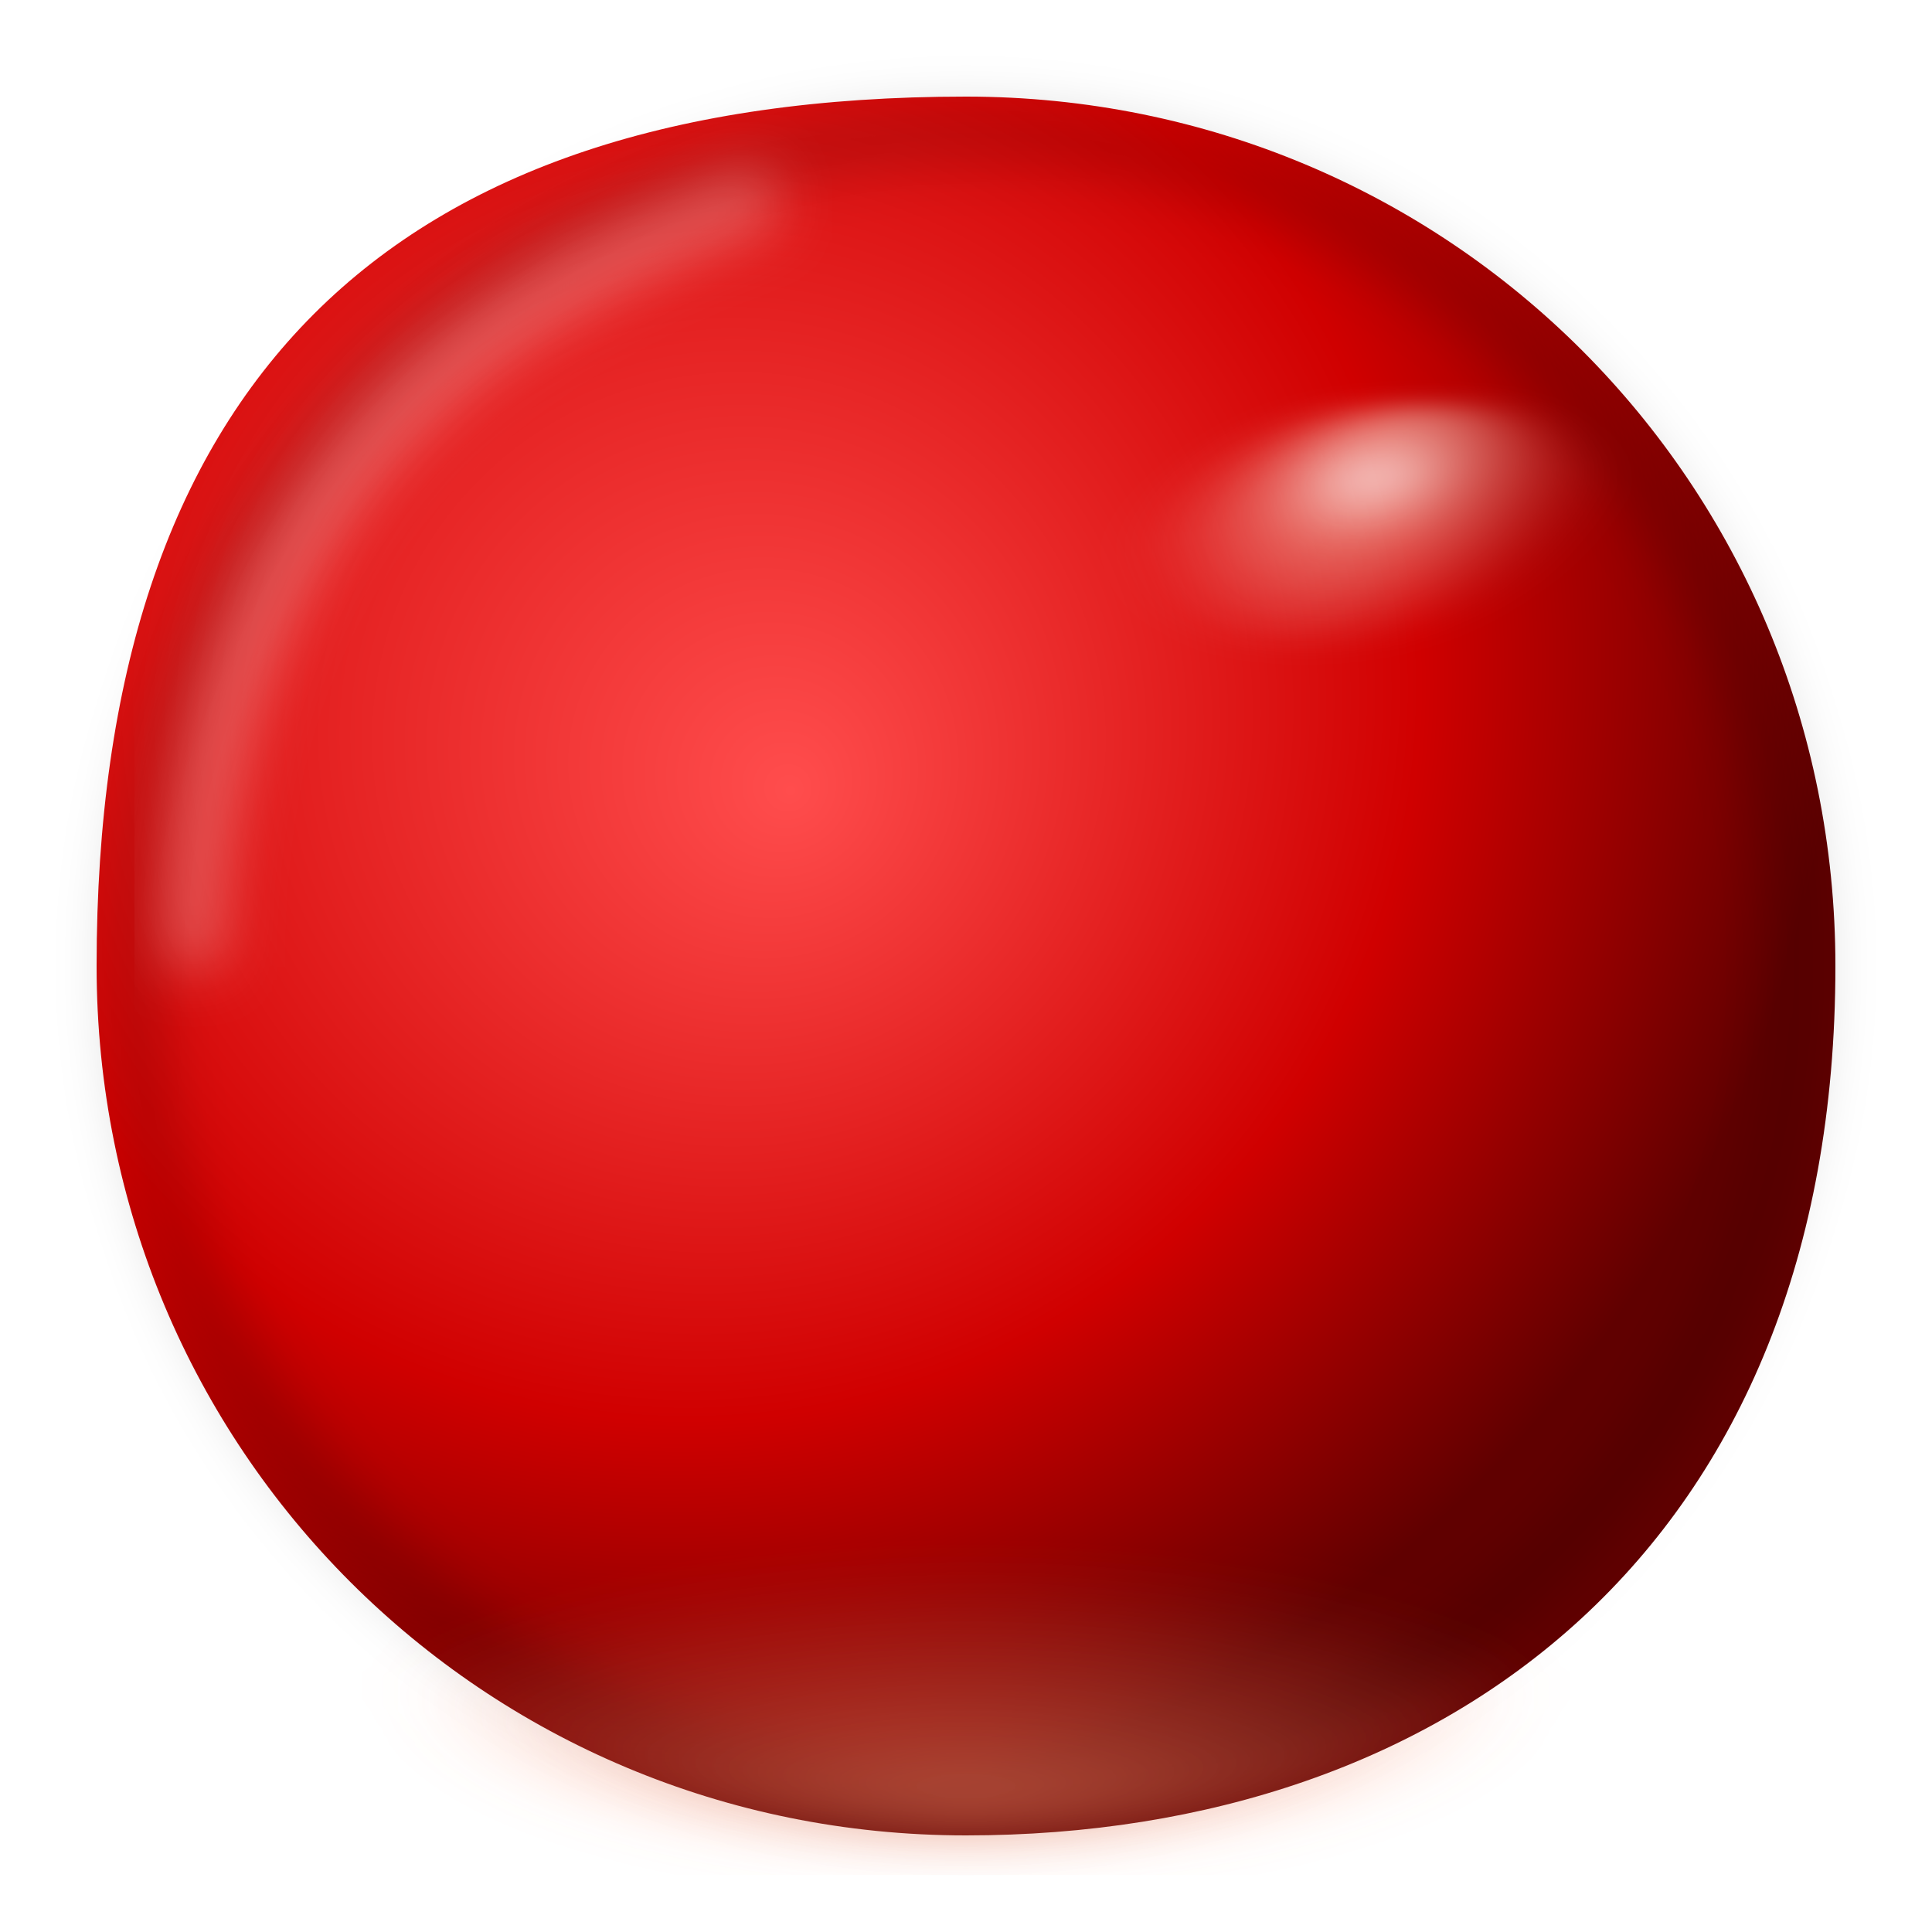
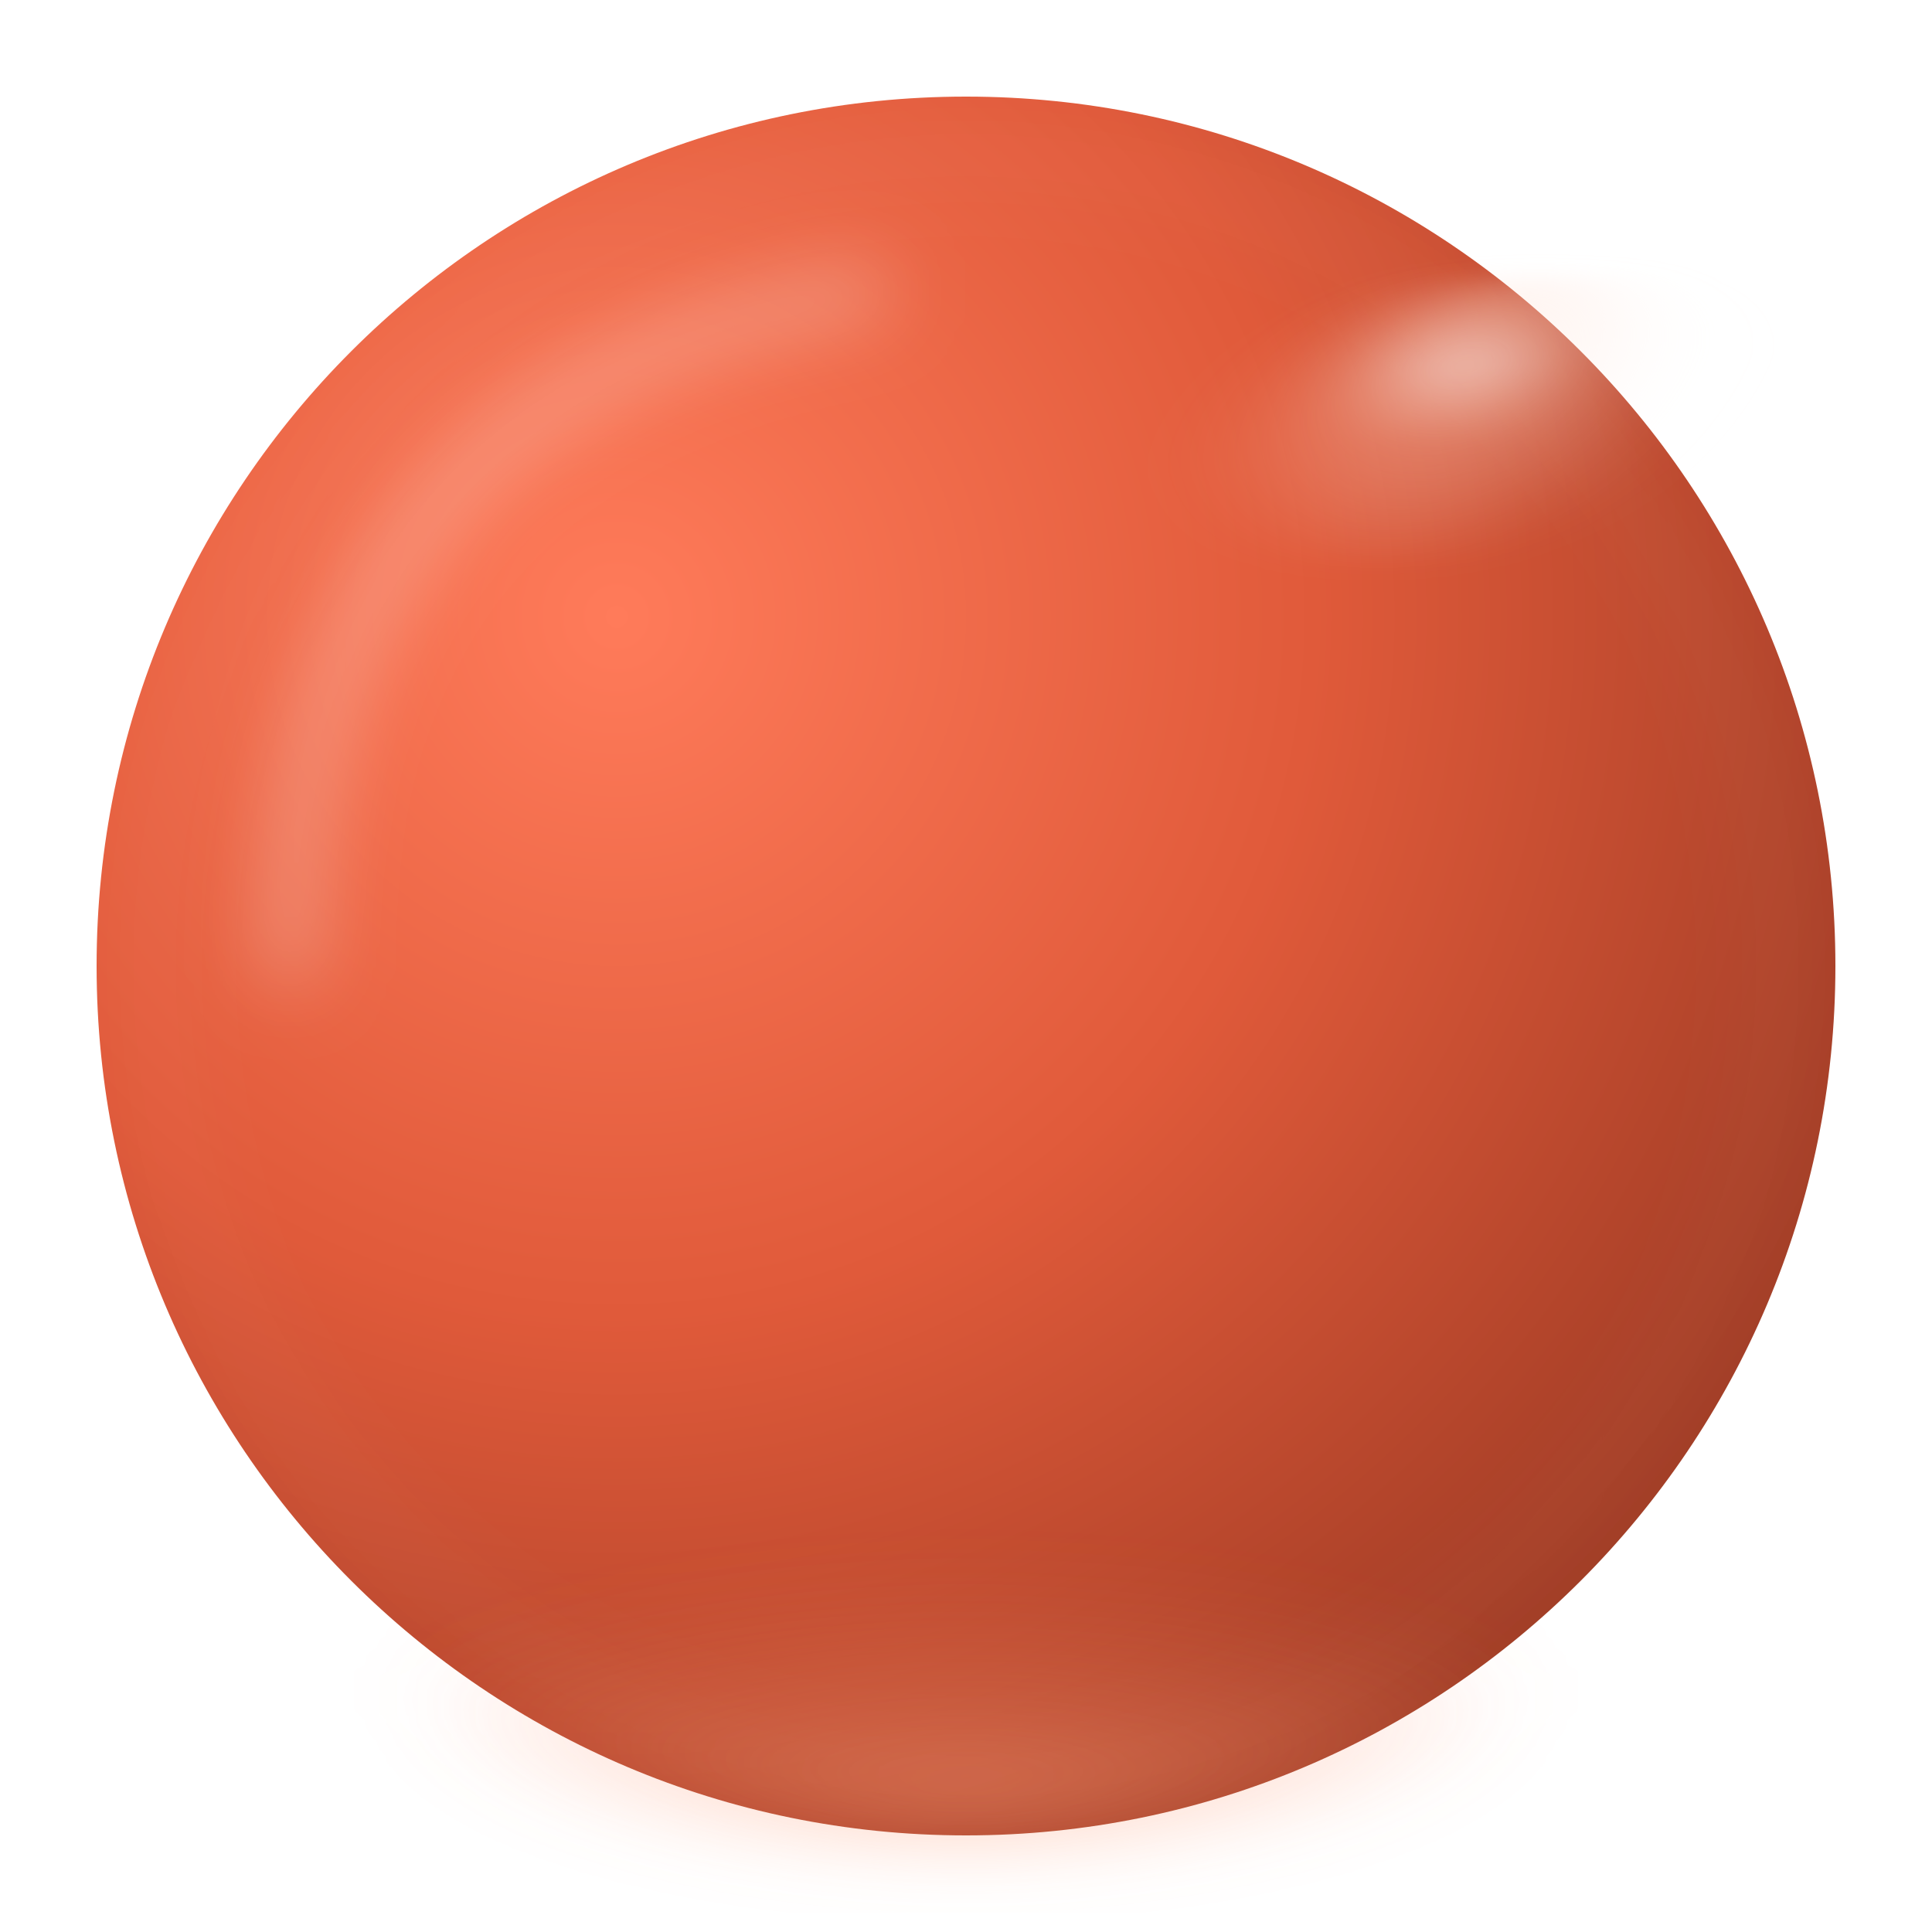
<svg xmlns="http://www.w3.org/2000/svg" viewBox="0 0 100 100">
  <defs>
-     <radialGradient id="baseGrad" cx="30%" cy="30%" r="70%" fx="40%" fy="40%">
-       <stop offset="0%" style="stop-color:#FF4D4D;stop-opacity:1" />
-       <stop offset="60%" style="stop-color:#D00000;stop-opacity:1" />
-       <stop offset="100%" style="stop-color:#600000;stop-opacity:1" />
+     <radialGradient id="baseGrad" cx="30%" cy="30%" r="80%" fx="30%" fy="30%">
+       <stop offset="0%" style="stop-color:#FF7B5A;stop-opacity:1" />
+       <stop offset="50%" style="stop-color:#E05A3A;stop-opacity:1" />
+       <stop offset="100%" style="stop-color:#9E3B24;stop-opacity:1" />
    </radialGradient>
    <radialGradient id="highlight" cx="65%" cy="25%" r="50%" fx="65%" fy="25%">
-       <stop offset="0%" style="stop-color:#FFFFFF;stop-opacity:0.9" />
-       <stop offset="40%" style="stop-color:#FFF5E1;stop-opacity:0.4" />
+       <stop offset="0%" style="stop-color:#FFFFFF;stop-opacity:0.8" />
+       <stop offset="40%" style="stop-color:#FFDDCF;stop-opacity:0.3" />
      <stop offset="100%" style="stop-color:#FFFFFF;stop-opacity:0" />
    </radialGradient>
    <radialGradient id="bottomGlow" cx="50%" cy="90%" r="60%" fx="50%" fy="100%">
-       <stop offset="0%" style="stop-color:#FF8C69;stop-opacity:0.6" />
+       <stop offset="0%" style="stop-color:#FFA07A;stop-opacity:0.5" />
      <stop offset="100%" style="stop-color:#FF8C69;stop-opacity:0" />
    </radialGradient>
-     <filter id="blurFilter">
-       <feGaussianBlur in="SourceGraphic" stdDeviation="1.5" />
+     <filter id="softGlow" x="-20%" y="-20%" width="140%" height="140%">
+       <feGaussianBlur in="SourceGraphic" stdDeviation="2" />
    </filter>
  </defs>
-   <path d="M50,5 C75,5 95,25 95,50 C95,80 75,95 50,95 C25,95 5,75 5,50 C5,20 20,5 50,5 Z" fill="url(#baseGrad)" />
-   <circle cx="50" cy="50" r="43" fill="none" stroke="rgba(0,0,0,0.2)" stroke-width="2" filter="url(#blurFilter)" />
-   <ellipse cx="50" cy="85" rx="30" ry="10" fill="url(#bottomGlow)" filter="url(#blurFilter)" />
-   <ellipse cx="70" cy="30" rx="12" ry="8" fill="url(#highlight)" transform="rotate(-30 70 30)" filter="url(#blurFilter)" />
-   <path d="M10,50 Q10,20 40,10" fill="none" stroke="rgba(255,255,255,0.3)" stroke-width="3" filter="url(#blurFilter)" />
+   <circle cx="50" cy="50" r="45" fill="url(#baseGrad)" />
+   <circle cx="50" cy="50" r="42" fill="none" stroke="rgba(255,255,255,0.1)" stroke-width="1" filter="url(#softGlow)" />
+   <ellipse cx="50" cy="85" rx="30" ry="10" fill="url(#bottomGlow)" filter="url(#softGlow)" />
+   <ellipse cx="75" cy="25" rx="14" ry="9" fill="url(#highlight)" transform="rotate(-35 75 25)" filter="url(#softGlow)" />
+   <path d="M15,50 Q15,20 45,15" fill="none" stroke="rgba(255,255,255,0.4)" stroke-width="2" stroke-linecap="round" filter="url(#softGlow)" />
</svg>
